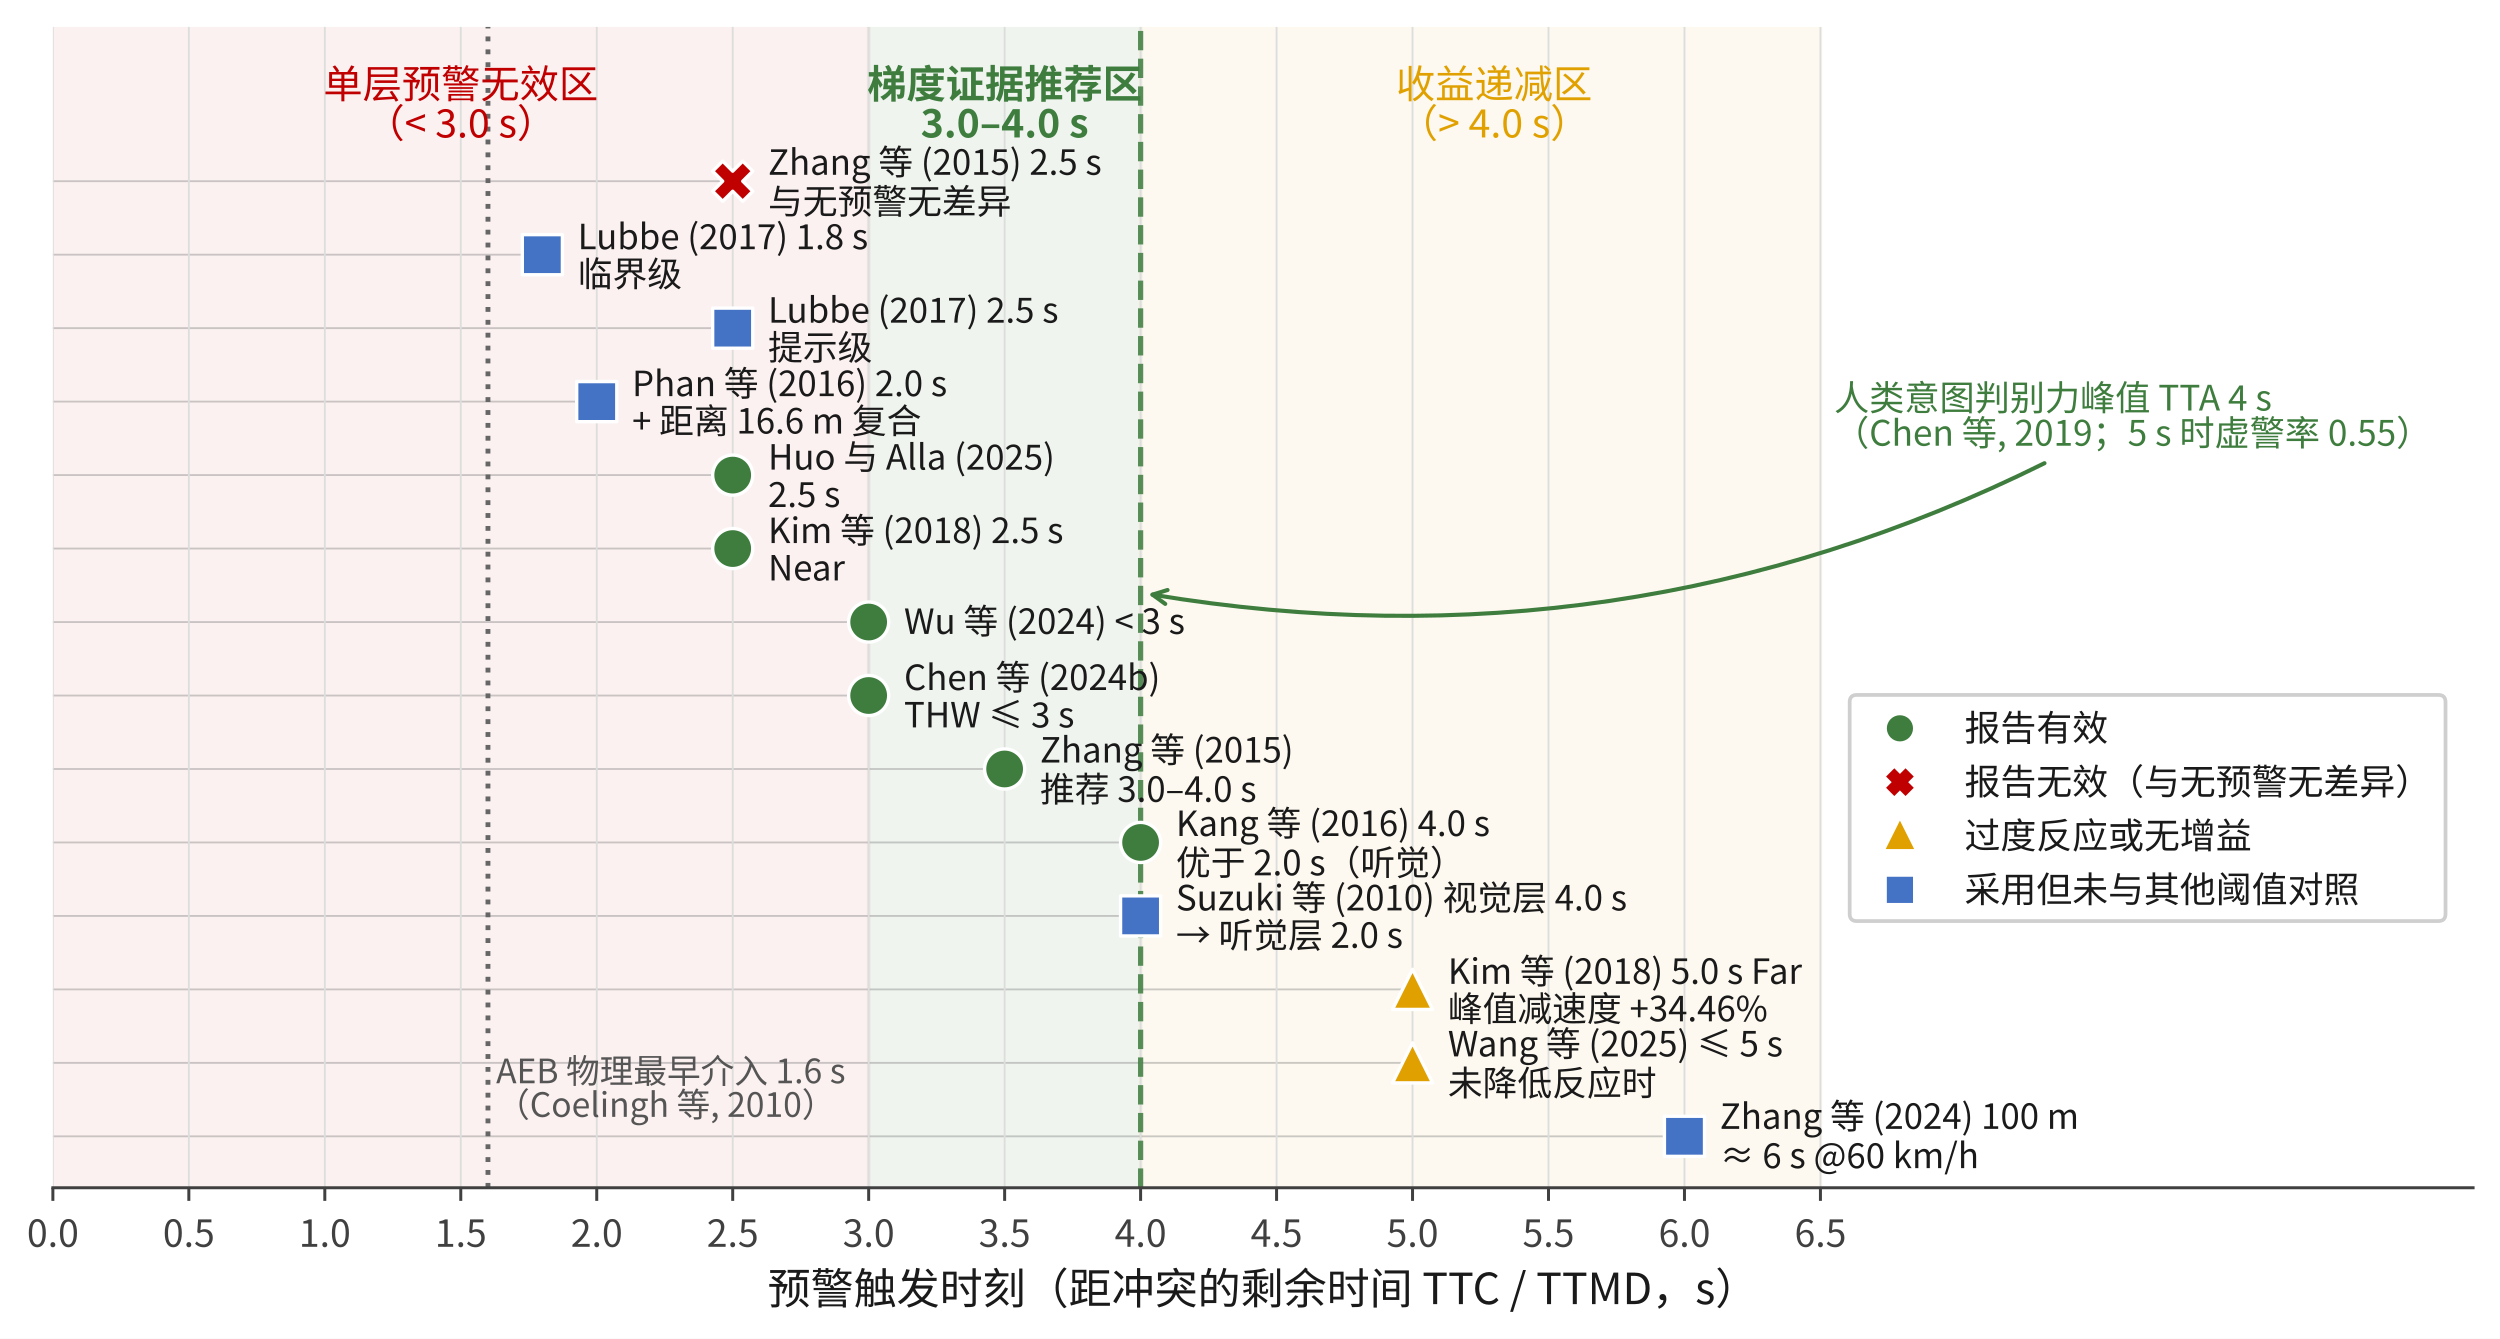
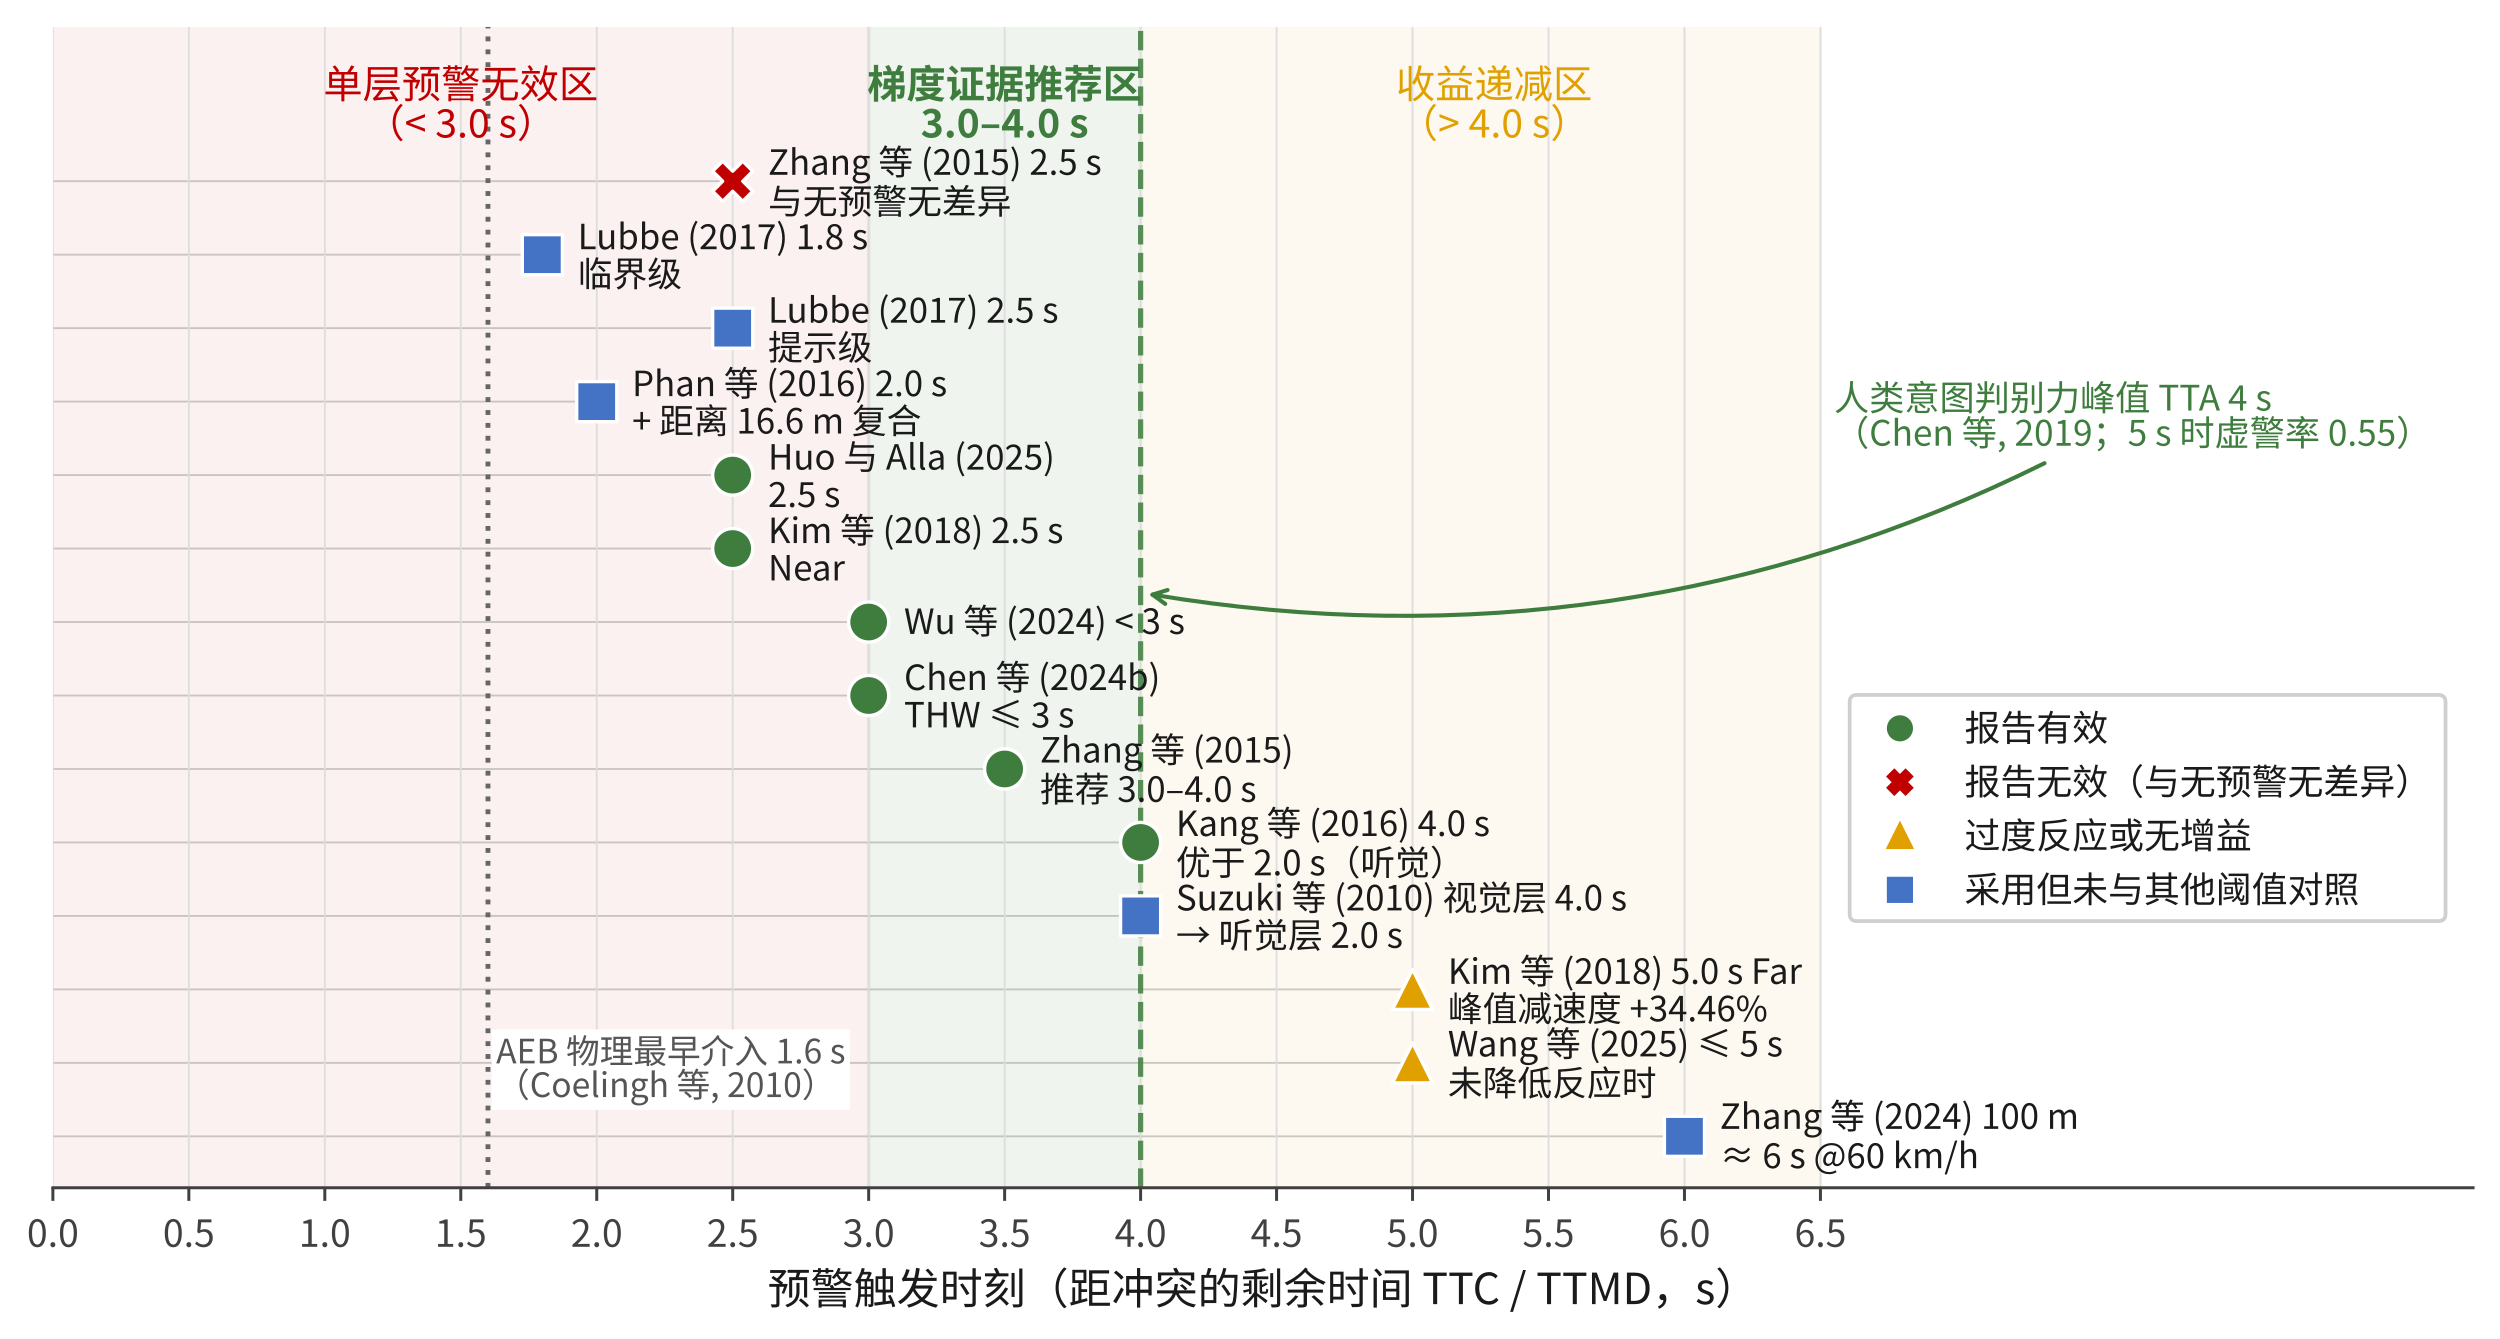
<svg xmlns="http://www.w3.org/2000/svg" xmlns:xlink="http://www.w3.org/1999/xlink" width="668.62pt" height="358.043pt" viewBox="0 0 668.62 358.043" version="1.1">
  <defs>
    <style type="text/css">*{stroke-linejoin: round; stroke-linecap: butt}</style>
  </defs>
  <g id="figure_1">
    <g id="patch_1">
      <path d="M 0 358.043  L 668.62 358.043  L 668.62 -0  L 0 -0  z " style="fill: #ffffff" />
    </g>
    <g id="axes_1">
      <g id="patch_2">
        <path d="M 14.14 317.664  L 661.42 317.664  L 661.42 7.2  L 14.14 7.2  z " style="fill: #ffffff" />
      </g>
      <g id="patch_3">
-         <path d="M 14.14 317.664  L 232.324 317.664  L 232.324 7.2  L 14.14 7.2  z " clip-path="url(#pf423a069d5)" style="fill: #c00000; opacity: 0.055; stroke: #c00000; stroke-linejoin: miter" />
+         <path d="M 14.14 317.664  L 232.324 317.664  L 232.324 7.2  L 14.14 7.2  z " clip-path="url(#p63a91d21ab)" style="fill: #c00000; opacity: 0.055; stroke: #c00000; stroke-linejoin: miter" />
      </g>
      <g id="patch_4">
-         <path d="M 232.324 317.664  L 305.052 317.664  L 305.052 7.2  L 232.324 7.2  z " clip-path="url(#pf423a069d5)" style="fill: #3e7d3e; opacity: 0.085; stroke: #3e7d3e; stroke-linejoin: miter" />
+         <path d="M 232.324 317.664  L 305.052 317.664  L 305.052 7.2  L 232.324 7.2  z " clip-path="url(#p63a91d21ab)" style="fill: #3e7d3e; opacity: 0.085; stroke: #3e7d3e; stroke-linejoin: miter" />
      </g>
      <g id="patch_5">
-         <path d="M 305.052 317.664  L 486.872 317.664  L 486.872 7.2  L 305.052 7.2  z " clip-path="url(#pf423a069d5)" style="fill: #e0a100; opacity: 0.06; stroke: #e0a100; stroke-linejoin: miter" />
+         <path d="M 305.052 317.664  L 486.872 317.664  L 486.872 7.2  L 305.052 7.2  z " clip-path="url(#p63a91d21ab)" style="fill: #e0a100; opacity: 0.06; stroke: #e0a100; stroke-linejoin: miter" />
      </g>
      <g id="line2d_1">
-         <path d="M 14.14 48.464  L 195.96 48.464  " clip-path="url(#pf423a069d5)" style="fill: none; stroke: #8c8c8c; stroke-opacity: 0.45; stroke-width: 0.5; stroke-linecap: square" />
+         <path d="M 14.14 48.464  L 195.96 48.464  " clip-path="url(#p63a91d21ab)" style="fill: none; stroke: #8c8c8c; stroke-opacity: 0.45; stroke-width: 0.5; stroke-linecap: square" />
      </g>
      <g id="line2d_2">
-         <path d="M 14.14 68.114  L 145.05 68.114  " clip-path="url(#pf423a069d5)" style="fill: none; stroke: #8c8c8c; stroke-opacity: 0.45; stroke-width: 0.5; stroke-linecap: square" />
+         <path d="M 14.14 68.114  L 145.05 68.114  " clip-path="url(#p63a91d21ab)" style="fill: none; stroke: #8c8c8c; stroke-opacity: 0.45; stroke-width: 0.5; stroke-linecap: square" />
      </g>
      <g id="line2d_3">
-         <path d="M 14.14 87.763  L 195.96 87.763  " clip-path="url(#pf423a069d5)" style="fill: none; stroke: #8c8c8c; stroke-opacity: 0.45; stroke-width: 0.5; stroke-linecap: square" />
+         <path d="M 14.14 87.763  L 195.96 87.763  " clip-path="url(#p63a91d21ab)" style="fill: none; stroke: #8c8c8c; stroke-opacity: 0.45; stroke-width: 0.5; stroke-linecap: square" />
      </g>
      <g id="line2d_4">
-         <path d="M 14.14 107.413  L 159.596 107.413  " clip-path="url(#pf423a069d5)" style="fill: none; stroke: #8c8c8c; stroke-opacity: 0.45; stroke-width: 0.5; stroke-linecap: square" />
+         <path d="M 14.14 107.413  L 159.596 107.413  " clip-path="url(#p63a91d21ab)" style="fill: none; stroke: #8c8c8c; stroke-opacity: 0.45; stroke-width: 0.5; stroke-linecap: square" />
      </g>
      <g id="line2d_5">
-         <path d="M 14.14 127.063  L 195.96 127.063  " clip-path="url(#pf423a069d5)" style="fill: none; stroke: #8c8c8c; stroke-opacity: 0.45; stroke-width: 0.5; stroke-linecap: square" />
+         <path d="M 14.14 127.063  L 195.96 127.063  " clip-path="url(#p63a91d21ab)" style="fill: none; stroke: #8c8c8c; stroke-opacity: 0.45; stroke-width: 0.5; stroke-linecap: square" />
      </g>
      <g id="line2d_6">
-         <path d="M 14.14 146.712  L 195.96 146.712  " clip-path="url(#pf423a069d5)" style="fill: none; stroke: #8c8c8c; stroke-opacity: 0.45; stroke-width: 0.5; stroke-linecap: square" />
+         <path d="M 14.14 146.712  L 195.96 146.712  " clip-path="url(#p63a91d21ab)" style="fill: none; stroke: #8c8c8c; stroke-opacity: 0.45; stroke-width: 0.5; stroke-linecap: square" />
      </g>
      <g id="line2d_7">
-         <path d="M 14.14 166.362  L 232.324 166.362  " clip-path="url(#pf423a069d5)" style="fill: none; stroke: #8c8c8c; stroke-opacity: 0.45; stroke-width: 0.5; stroke-linecap: square" />
+         <path d="M 14.14 166.362  L 232.324 166.362  " clip-path="url(#p63a91d21ab)" style="fill: none; stroke: #8c8c8c; stroke-opacity: 0.45; stroke-width: 0.5; stroke-linecap: square" />
      </g>
      <g id="line2d_8">
-         <path d="M 14.14 186.012  L 232.324 186.012  " clip-path="url(#pf423a069d5)" style="fill: none; stroke: #8c8c8c; stroke-opacity: 0.45; stroke-width: 0.5; stroke-linecap: square" />
+         <path d="M 14.14 186.012  L 232.324 186.012  " clip-path="url(#p63a91d21ab)" style="fill: none; stroke: #8c8c8c; stroke-opacity: 0.45; stroke-width: 0.5; stroke-linecap: square" />
      </g>
      <g id="line2d_9">
-         <path d="M 14.14 205.661  L 268.688 205.661  " clip-path="url(#pf423a069d5)" style="fill: none; stroke: #8c8c8c; stroke-opacity: 0.45; stroke-width: 0.5; stroke-linecap: square" />
+         <path d="M 14.14 205.661  L 268.688 205.661  " clip-path="url(#p63a91d21ab)" style="fill: none; stroke: #8c8c8c; stroke-opacity: 0.45; stroke-width: 0.5; stroke-linecap: square" />
      </g>
      <g id="line2d_10">
-         <path d="M 14.14 225.311  L 305.052 225.311  " clip-path="url(#pf423a069d5)" style="fill: none; stroke: #8c8c8c; stroke-opacity: 0.45; stroke-width: 0.5; stroke-linecap: square" />
+         <path d="M 14.14 225.311  L 305.052 225.311  " clip-path="url(#p63a91d21ab)" style="fill: none; stroke: #8c8c8c; stroke-opacity: 0.45; stroke-width: 0.5; stroke-linecap: square" />
      </g>
      <g id="line2d_11">
-         <path d="M 14.14 244.96  L 305.052 244.96  " clip-path="url(#pf423a069d5)" style="fill: none; stroke: #8c8c8c; stroke-opacity: 0.45; stroke-width: 0.5; stroke-linecap: square" />
+         <path d="M 14.14 244.96  L 305.052 244.96  " clip-path="url(#p63a91d21ab)" style="fill: none; stroke: #8c8c8c; stroke-opacity: 0.45; stroke-width: 0.5; stroke-linecap: square" />
      </g>
      <g id="line2d_12">
-         <path d="M 14.14 264.61  L 377.78 264.61  " clip-path="url(#pf423a069d5)" style="fill: none; stroke: #8c8c8c; stroke-opacity: 0.45; stroke-width: 0.5; stroke-linecap: square" />
+         <path d="M 14.14 264.61  L 377.78 264.61  " clip-path="url(#p63a91d21ab)" style="fill: none; stroke: #8c8c8c; stroke-opacity: 0.45; stroke-width: 0.5; stroke-linecap: square" />
      </g>
      <g id="line2d_13">
-         <path d="M 14.14 284.26  L 377.78 284.26  " clip-path="url(#pf423a069d5)" style="fill: none; stroke: #8c8c8c; stroke-opacity: 0.45; stroke-width: 0.5; stroke-linecap: square" />
+         <path d="M 14.14 284.26  L 377.78 284.26  " clip-path="url(#p63a91d21ab)" style="fill: none; stroke: #8c8c8c; stroke-opacity: 0.45; stroke-width: 0.5; stroke-linecap: square" />
      </g>
      <g id="line2d_14">
-         <path d="M 14.14 303.909  L 450.508 303.909  " clip-path="url(#pf423a069d5)" style="fill: none; stroke: #8c8c8c; stroke-opacity: 0.45; stroke-width: 0.5; stroke-linecap: square" />
+         <path d="M 14.14 303.909  L 450.508 303.909  " clip-path="url(#p63a91d21ab)" style="fill: none; stroke: #8c8c8c; stroke-opacity: 0.45; stroke-width: 0.5; stroke-linecap: square" />
      </g>
      <g id="matplotlib.axis_1">
        <g id="xtick_1">
          <g id="line2d_15">
-             <path d="M 14.14 317.664  L 14.14 7.2  " clip-path="url(#pf423a069d5)" style="fill: none; stroke: #dddddd; stroke-width: 0.5; stroke-linecap: square" />
+             <path d="M 14.14 317.664  L 14.14 7.2  " clip-path="url(#p63a91d21ab)" style="fill: none; stroke: #dddddd; stroke-width: 0.5; stroke-linecap: square" />
          </g>
          <g id="line2d_16">
            <defs>
-               <path id="mf39d4bfda8" d="M 0 0  L 0 3.5  " style="stroke: #404040; stroke-width: 0.8" />
+               <path id="m137336dcab" d="M 0 0  L 0 3.5  " style="stroke: #404040; stroke-width: 0.8" />
            </defs>
            <g>
-               <use xlink:href="#mf39d4bfda8" x="14.14" y="317.664" style="fill: #404040; stroke: #404040; stroke-width: 0.8" />
+               <use xlink:href="#m137336dcab" x="14.14" y="317.664" style="fill: #404040; stroke: #404040; stroke-width: 0.8" />
            </g>
          </g>
          <g id="text_1">
            <text style="font-size: 10px; font-family: 'Noto Sans CJK SC', 'DejaVu Sans', sans-serif; text-anchor: middle; fill: #404040" x="14.14" y="333.464" transform="rotate(-0 14.13984 333.464)">0.0</text>
          </g>
        </g>
        <g id="xtick_2">
          <g id="line2d_17">
-             <path d="M 50.504 317.664  L 50.504 7.2  " clip-path="url(#pf423a069d5)" style="fill: none; stroke: #dddddd; stroke-width: 0.5; stroke-linecap: square" />
+             <path d="M 50.504 317.664  L 50.504 7.2  " clip-path="url(#p63a91d21ab)" style="fill: none; stroke: #dddddd; stroke-width: 0.5; stroke-linecap: square" />
          </g>
          <g id="line2d_18">
            <g>
-               <use xlink:href="#mf39d4bfda8" x="50.504" y="317.664" style="fill: #404040; stroke: #404040; stroke-width: 0.8" />
+               <use xlink:href="#m137336dcab" x="50.504" y="317.664" style="fill: #404040; stroke: #404040; stroke-width: 0.8" />
            </g>
          </g>
          <g id="text_2">
            <text style="font-size: 10px; font-family: 'Noto Sans CJK SC', 'DejaVu Sans', sans-serif; text-anchor: middle; fill: #404040" x="50.504" y="333.464" transform="rotate(-0 50.50389 333.464)">0.5</text>
          </g>
        </g>
        <g id="xtick_3">
          <g id="line2d_19">
-             <path d="M 86.868 317.664  L 86.868 7.2  " clip-path="url(#pf423a069d5)" style="fill: none; stroke: #dddddd; stroke-width: 0.5; stroke-linecap: square" />
+             <path d="M 86.868 317.664  L 86.868 7.2  " clip-path="url(#p63a91d21ab)" style="fill: none; stroke: #dddddd; stroke-width: 0.5; stroke-linecap: square" />
          </g>
          <g id="line2d_20">
            <g>
-               <use xlink:href="#mf39d4bfda8" x="86.868" y="317.664" style="fill: #404040; stroke: #404040; stroke-width: 0.8" />
+               <use xlink:href="#m137336dcab" x="86.868" y="317.664" style="fill: #404040; stroke: #404040; stroke-width: 0.8" />
            </g>
          </g>
          <g id="text_3">
            <text style="font-size: 10px; font-family: 'Noto Sans CJK SC', 'DejaVu Sans', sans-serif; text-anchor: middle; fill: #404040" x="86.868" y="333.464" transform="rotate(-0 86.86793 333.464)">1.0</text>
          </g>
        </g>
        <g id="xtick_4">
          <g id="line2d_21">
-             <path d="M 123.232 317.664  L 123.232 7.2  " clip-path="url(#pf423a069d5)" style="fill: none; stroke: #dddddd; stroke-width: 0.5; stroke-linecap: square" />
+             <path d="M 123.232 317.664  L 123.232 7.2  " clip-path="url(#p63a91d21ab)" style="fill: none; stroke: #dddddd; stroke-width: 0.5; stroke-linecap: square" />
          </g>
          <g id="line2d_22">
            <g>
-               <use xlink:href="#mf39d4bfda8" x="123.232" y="317.664" style="fill: #404040; stroke: #404040; stroke-width: 0.8" />
+               <use xlink:href="#m137336dcab" x="123.232" y="317.664" style="fill: #404040; stroke: #404040; stroke-width: 0.8" />
            </g>
          </g>
          <g id="text_4">
            <text style="font-size: 10px; font-family: 'Noto Sans CJK SC', 'DejaVu Sans', sans-serif; text-anchor: middle; fill: #404040" x="123.232" y="333.464" transform="rotate(-0 123.232 333.464)">1.5</text>
          </g>
        </g>
        <g id="xtick_5">
          <g id="line2d_23">
-             <path d="M 159.596 317.664  L 159.596 7.2  " clip-path="url(#pf423a069d5)" style="fill: none; stroke: #dddddd; stroke-width: 0.5; stroke-linecap: square" />
+             <path d="M 159.596 317.664  L 159.596 7.2  " clip-path="url(#p63a91d21ab)" style="fill: none; stroke: #dddddd; stroke-width: 0.5; stroke-linecap: square" />
          </g>
          <g id="line2d_24">
            <g>
-               <use xlink:href="#mf39d4bfda8" x="159.596" y="317.664" style="fill: #404040; stroke: #404040; stroke-width: 0.8" />
+               <use xlink:href="#m137336dcab" x="159.596" y="317.664" style="fill: #404040; stroke: #404040; stroke-width: 0.8" />
            </g>
          </g>
          <g id="text_5">
            <text style="font-size: 10px; font-family: 'Noto Sans CJK SC', 'DejaVu Sans', sans-serif; text-anchor: middle; fill: #404040" x="159.596" y="333.464" transform="rotate(-0 159.596 333.464)">2.0</text>
          </g>
        </g>
        <g id="xtick_6">
          <g id="line2d_25">
-             <path d="M 195.96 317.664  L 195.96 7.2  " clip-path="url(#pf423a069d5)" style="fill: none; stroke: #dddddd; stroke-width: 0.5; stroke-linecap: square" />
+             <path d="M 195.96 317.664  L 195.96 7.2  " clip-path="url(#p63a91d21ab)" style="fill: none; stroke: #dddddd; stroke-width: 0.5; stroke-linecap: square" />
          </g>
          <g id="line2d_26">
            <g>
-               <use xlink:href="#mf39d4bfda8" x="195.96" y="317.664" style="fill: #404040; stroke: #404040; stroke-width: 0.8" />
+               <use xlink:href="#m137336dcab" x="195.96" y="317.664" style="fill: #404040; stroke: #404040; stroke-width: 0.8" />
            </g>
          </g>
          <g id="text_6">
            <text style="font-size: 10px; font-family: 'Noto Sans CJK SC', 'DejaVu Sans', sans-serif; text-anchor: middle; fill: #404040" x="195.96" y="333.464" transform="rotate(-0 195.9601 333.464)">2.5</text>
          </g>
        </g>
        <g id="xtick_7">
          <g id="line2d_27">
-             <path d="M 232.324 317.664  L 232.324 7.2  " clip-path="url(#pf423a069d5)" style="fill: none; stroke: #dddddd; stroke-width: 0.5; stroke-linecap: square" />
+             <path d="M 232.324 317.664  L 232.324 7.2  " clip-path="url(#p63a91d21ab)" style="fill: none; stroke: #dddddd; stroke-width: 0.5; stroke-linecap: square" />
          </g>
          <g id="line2d_28">
            <g>
-               <use xlink:href="#mf39d4bfda8" x="232.324" y="317.664" style="fill: #404040; stroke: #404040; stroke-width: 0.8" />
+               <use xlink:href="#m137336dcab" x="232.324" y="317.664" style="fill: #404040; stroke: #404040; stroke-width: 0.8" />
            </g>
          </g>
          <g id="text_7">
            <text style="font-size: 10px; font-family: 'Noto Sans CJK SC', 'DejaVu Sans', sans-serif; text-anchor: middle; fill: #404040" x="232.324" y="333.464" transform="rotate(-0 232.3241 333.464)">3.0</text>
          </g>
        </g>
        <g id="xtick_8">
          <g id="line2d_29">
-             <path d="M 268.688 317.664  L 268.688 7.2  " clip-path="url(#pf423a069d5)" style="fill: none; stroke: #dddddd; stroke-width: 0.5; stroke-linecap: square" />
+             <path d="M 268.688 317.664  L 268.688 7.2  " clip-path="url(#p63a91d21ab)" style="fill: none; stroke: #dddddd; stroke-width: 0.5; stroke-linecap: square" />
          </g>
          <g id="line2d_30">
            <g>
-               <use xlink:href="#mf39d4bfda8" x="268.688" y="317.664" style="fill: #404040; stroke: #404040; stroke-width: 0.8" />
+               <use xlink:href="#m137336dcab" x="268.688" y="317.664" style="fill: #404040; stroke: #404040; stroke-width: 0.8" />
            </g>
          </g>
          <g id="text_8">
            <text style="font-size: 10px; font-family: 'Noto Sans CJK SC', 'DejaVu Sans', sans-serif; text-anchor: middle; fill: #404040" x="268.688" y="333.464" transform="rotate(-0 268.6882 333.464)">3.5</text>
          </g>
        </g>
        <g id="xtick_9">
          <g id="line2d_31">
-             <path d="M 305.052 317.664  L 305.052 7.2  " clip-path="url(#pf423a069d5)" style="fill: none; stroke: #dddddd; stroke-width: 0.5; stroke-linecap: square" />
+             <path d="M 305.052 317.664  L 305.052 7.2  " clip-path="url(#p63a91d21ab)" style="fill: none; stroke: #dddddd; stroke-width: 0.5; stroke-linecap: square" />
          </g>
          <g id="line2d_32">
            <g>
-               <use xlink:href="#mf39d4bfda8" x="305.052" y="317.664" style="fill: #404040; stroke: #404040; stroke-width: 0.8" />
+               <use xlink:href="#m137336dcab" x="305.052" y="317.664" style="fill: #404040; stroke: #404040; stroke-width: 0.8" />
            </g>
          </g>
          <g id="text_9">
            <text style="font-size: 10px; font-family: 'Noto Sans CJK SC', 'DejaVu Sans', sans-serif; text-anchor: middle; fill: #404040" x="305.052" y="333.464" transform="rotate(-0 305.0522 333.464)">4.0</text>
          </g>
        </g>
        <g id="xtick_10">
          <g id="line2d_33">
-             <path d="M 341.416 317.664  L 341.416 7.2  " clip-path="url(#pf423a069d5)" style="fill: none; stroke: #dddddd; stroke-width: 0.5; stroke-linecap: square" />
+             <path d="M 341.416 317.664  L 341.416 7.2  " clip-path="url(#p63a91d21ab)" style="fill: none; stroke: #dddddd; stroke-width: 0.5; stroke-linecap: square" />
          </g>
          <g id="line2d_34">
            <g>
-               <use xlink:href="#mf39d4bfda8" x="341.416" y="317.664" style="fill: #404040; stroke: #404040; stroke-width: 0.8" />
+               <use xlink:href="#m137336dcab" x="341.416" y="317.664" style="fill: #404040; stroke: #404040; stroke-width: 0.8" />
            </g>
          </g>
          <g id="text_10">
            <text style="font-size: 10px; font-family: 'Noto Sans CJK SC', 'DejaVu Sans', sans-serif; text-anchor: middle; fill: #404040" x="341.416" y="333.464" transform="rotate(-0 341.4162 333.464)">4.5</text>
          </g>
        </g>
        <g id="xtick_11">
          <g id="line2d_35">
-             <path d="M 377.78 317.664  L 377.78 7.2  " clip-path="url(#pf423a069d5)" style="fill: none; stroke: #dddddd; stroke-width: 0.5; stroke-linecap: square" />
+             <path d="M 377.78 317.664  L 377.78 7.2  " clip-path="url(#p63a91d21ab)" style="fill: none; stroke: #dddddd; stroke-width: 0.5; stroke-linecap: square" />
          </g>
          <g id="line2d_36">
            <g>
-               <use xlink:href="#mf39d4bfda8" x="377.78" y="317.664" style="fill: #404040; stroke: #404040; stroke-width: 0.8" />
+               <use xlink:href="#m137336dcab" x="377.78" y="317.664" style="fill: #404040; stroke: #404040; stroke-width: 0.8" />
            </g>
          </g>
          <g id="text_11">
            <text style="font-size: 10px; font-family: 'Noto Sans CJK SC', 'DejaVu Sans', sans-serif; text-anchor: middle; fill: #404040" x="377.78" y="333.464" transform="rotate(-0 377.7803 333.464)">5.0</text>
          </g>
        </g>
        <g id="xtick_12">
          <g id="line2d_37">
-             <path d="M 414.144 317.664  L 414.144 7.2  " clip-path="url(#pf423a069d5)" style="fill: none; stroke: #dddddd; stroke-width: 0.5; stroke-linecap: square" />
+             <path d="M 414.144 317.664  L 414.144 7.2  " clip-path="url(#p63a91d21ab)" style="fill: none; stroke: #dddddd; stroke-width: 0.5; stroke-linecap: square" />
          </g>
          <g id="line2d_38">
            <g>
-               <use xlink:href="#mf39d4bfda8" x="414.144" y="317.664" style="fill: #404040; stroke: #404040; stroke-width: 0.8" />
+               <use xlink:href="#m137336dcab" x="414.144" y="317.664" style="fill: #404040; stroke: #404040; stroke-width: 0.8" />
            </g>
          </g>
          <g id="text_12">
            <text style="font-size: 10px; font-family: 'Noto Sans CJK SC', 'DejaVu Sans', sans-serif; text-anchor: middle; fill: #404040" x="414.144" y="333.464" transform="rotate(-0 414.1443 333.464)">5.5</text>
          </g>
        </g>
        <g id="xtick_13">
          <g id="line2d_39">
-             <path d="M 450.508 317.664  L 450.508 7.2  " clip-path="url(#pf423a069d5)" style="fill: none; stroke: #dddddd; stroke-width: 0.5; stroke-linecap: square" />
+             <path d="M 450.508 317.664  L 450.508 7.2  " clip-path="url(#p63a91d21ab)" style="fill: none; stroke: #dddddd; stroke-width: 0.5; stroke-linecap: square" />
          </g>
          <g id="line2d_40">
            <g>
-               <use xlink:href="#mf39d4bfda8" x="450.508" y="317.664" style="fill: #404040; stroke: #404040; stroke-width: 0.8" />
+               <use xlink:href="#m137336dcab" x="450.508" y="317.664" style="fill: #404040; stroke: #404040; stroke-width: 0.8" />
            </g>
          </g>
          <g id="text_13">
            <text style="font-size: 10px; font-family: 'Noto Sans CJK SC', 'DejaVu Sans', sans-serif; text-anchor: middle; fill: #404040" x="450.508" y="333.464" transform="rotate(-0 450.5084 333.464)">6.0</text>
          </g>
        </g>
        <g id="xtick_14">
          <g id="line2d_41">
-             <path d="M 486.872 317.664  L 486.872 7.2  " clip-path="url(#pf423a069d5)" style="fill: none; stroke: #dddddd; stroke-width: 0.5; stroke-linecap: square" />
+             <path d="M 486.872 317.664  L 486.872 7.2  " clip-path="url(#p63a91d21ab)" style="fill: none; stroke: #dddddd; stroke-width: 0.5; stroke-linecap: square" />
          </g>
          <g id="line2d_42">
            <g>
-               <use xlink:href="#mf39d4bfda8" x="486.872" y="317.664" style="fill: #404040; stroke: #404040; stroke-width: 0.8" />
+               <use xlink:href="#m137336dcab" x="486.872" y="317.664" style="fill: #404040; stroke: #404040; stroke-width: 0.8" />
            </g>
          </g>
          <g id="text_14">
            <text style="font-size: 10px; font-family: 'Noto Sans CJK SC', 'DejaVu Sans', sans-serif; text-anchor: middle; fill: #404040" x="486.872" y="333.464" transform="rotate(-0 486.8724 333.464)">6.5</text>
          </g>
        </g>
        <g id="text_15">
          <text style="font-size: 11.5px; font-family: 'Noto Sans CJK SC', 'DejaVu Sans', sans-serif; text-anchor: middle; fill: #1a1a1a" x="337.78" y="348.784" transform="rotate(-0 337.7798 348.784)">预警触发时刻（距冲突的剩余时间 TTC / TTMD，s）</text>
        </g>
      </g>
      <g id="matplotlib.axis_2" />
      <g id="line2d_43">
-         <path d="M 305.052 317.664  L 305.052 7.2  " clip-path="url(#pf423a069d5)" style="fill: none; stroke-dasharray: 5.18,2.24; stroke-dashoffset: 0; stroke: #3e7d3e; stroke-opacity: 0.85; stroke-width: 1.4" />
+         <path d="M 305.052 317.664  L 305.052 7.2  " clip-path="url(#p63a91d21ab)" style="fill: none; stroke-dasharray: 5.18,2.24; stroke-dashoffset: 0; stroke: #3e7d3e; stroke-opacity: 0.85; stroke-width: 1.4" />
      </g>
      <g id="line2d_44">
-         <path d="M 130.505 317.664  L 130.505 7.2  " clip-path="url(#pf423a069d5)" style="fill: none; stroke-dasharray: 1.3,2.145; stroke-dashoffset: 0; stroke: #666666; stroke-width: 1.3" />
+         <path d="M 130.505 317.664  L 130.505 7.2  " clip-path="url(#p63a91d21ab)" style="fill: none; stroke-dasharray: 1.3,2.145; stroke-dashoffset: 0; stroke: #666666; stroke-width: 1.3" />
      </g>
      <g id="patch_6">
        <path d="M 14.14 317.664  L 661.42 317.664  " style="fill: none; stroke: #404040; stroke-width: 0.8; stroke-linejoin: miter; stroke-linecap: square" />
      </g>
      <g id="text_16">
        <text style="font-size: 10.5px; font-family: 'Noto Sans CJK SC', 'DejaVu Sans', sans-serif; fill: #c00000" transform="translate(86.48198 26.26481)">单层预警无效区</text>
        <text style="font-size: 10.5px; font-family: 'Noto Sans CJK SC', 'DejaVu Sans', sans-serif; fill: #c00000" transform="translate(97.7219 36.76481)">（&lt; 3.0 s）</text>
      </g>
      <g id="text_17">
        <text style="font-weight: 700; font-size: 10.5px; font-family: 'Noto Sans CJK SC', 'DejaVu Sans', sans-serif; fill: #3e7d3e" transform="translate(231.9382 26.26481)">梯度证据推荐区</text>
        <text style="font-weight: 700; font-size: 10.5px; font-family: 'Noto Sans CJK SC', 'DejaVu Sans', sans-serif; fill: #3e7d3e" transform="translate(246.2387 36.76481)">3.0–4.0 s</text>
      </g>
      <g id="text_18">
        <text style="font-size: 10.5px; font-family: 'Noto Sans CJK SC', 'DejaVu Sans', sans-serif; fill: #e0a100" transform="translate(373.3487 26.26481)">收益递减区</text>
        <text style="font-size: 10.5px; font-family: 'Noto Sans CJK SC', 'DejaVu Sans', sans-serif; fill: #e0a100" transform="translate(374.0886 36.76481)">（&gt; 4.0 s）</text>
      </g>
      <g id="text_19">
        <text style="font-size: 9.3px; font-family: 'Noto Sans CJK SC', 'DejaVu Sans', sans-serif; fill: #1a1a1a" transform="translate(205.4147 46.7437)">Zhang 等 (2015) 2.5 s</text>
        <text style="font-size: 9.3px; font-family: 'Noto Sans CJK SC', 'DejaVu Sans', sans-serif; fill: #1a1a1a" transform="translate(205.4147 57.2527)">与无预警无差异</text>
      </g>
      <g id="text_20">
        <text style="font-size: 9.3px; font-family: 'Noto Sans CJK SC', 'DejaVu Sans', sans-serif; fill: #1a1a1a" transform="translate(154.5051 66.64471)">Lubbe (2017) 1.8 s</text>
        <text style="font-size: 9.3px; font-family: 'Noto Sans CJK SC', 'DejaVu Sans', sans-serif; fill: #1a1a1a" transform="translate(154.5051 76.65093)">临界级</text>
      </g>
      <g id="text_21">
        <text style="font-size: 9.3px; font-family: 'Noto Sans CJK SC', 'DejaVu Sans', sans-serif; fill: #1a1a1a" transform="translate(205.4147 86.29433)">Lubbe (2017) 2.5 s</text>
        <text style="font-size: 9.3px; font-family: 'Noto Sans CJK SC', 'DejaVu Sans', sans-serif; fill: #1a1a1a" transform="translate(205.4147 96.30055)">提示级</text>
      </g>
      <g id="text_22">
        <text style="font-size: 9.3px; font-family: 'Noto Sans CJK SC', 'DejaVu Sans', sans-serif; fill: #1a1a1a" transform="translate(169.0507 105.944)">Phan 等 (2016) 2.0 s</text>
        <text style="font-size: 9.3px; font-family: 'Noto Sans CJK SC', 'DejaVu Sans', sans-serif; fill: #1a1a1a" transform="translate(169.0507 115.9502)">+ 距离 16.6 m 复合</text>
      </g>
      <g id="text_23">
        <text style="font-size: 9.3px; font-family: 'Noto Sans CJK SC', 'DejaVu Sans', sans-serif; fill: #1a1a1a" transform="translate(205.4147 125.5936)">Huo 与 Alla (2025)</text>
        <text style="font-size: 9.3px; font-family: 'Noto Sans CJK SC', 'DejaVu Sans', sans-serif; fill: #1a1a1a" transform="translate(205.4147 135.5998)">2.5 s</text>
      </g>
      <g id="text_24">
        <text style="font-size: 9.3px; font-family: 'Noto Sans CJK SC', 'DejaVu Sans', sans-serif; fill: #1a1a1a" transform="translate(205.4147 145.2432)">Kim 等 (2018) 2.5 s</text>
        <text style="font-size: 9.3px; font-family: 'Noto Sans CJK SC', 'DejaVu Sans', sans-serif; fill: #1a1a1a" transform="translate(205.4147 155.2494)">Near</text>
      </g>
      <g id="text_25">
        <text style="font-size: 9.3px; font-family: 'Noto Sans CJK SC', 'DejaVu Sans', sans-serif; text-anchor: start; fill: #1a1a1a" x="241.779" y="169.543" transform="rotate(-0 241.7788 169.5428)">Wu 等 (2024) &lt; 3 s</text>
      </g>
      <g id="text_26">
        <text style="font-size: 9.3px; font-family: 'Noto Sans CJK SC', 'DejaVu Sans', sans-serif; fill: #1a1a1a" transform="translate(241.7788 184.5424)">Chen 等 (2024b)</text>
        <text style="font-size: 9.3px; font-family: 'Noto Sans CJK SC', 'DejaVu Sans', sans-serif; fill: #1a1a1a" transform="translate(241.7788 194.5487)">THW ≤ 3 s</text>
      </g>
      <g id="text_27">
        <text style="font-size: 9.3px; font-family: 'Noto Sans CJK SC', 'DejaVu Sans', sans-serif; fill: #1a1a1a" transform="translate(278.1428 203.9407)">Zhang 等 (2015)</text>
        <text style="font-size: 9.3px; font-family: 'Noto Sans CJK SC', 'DejaVu Sans', sans-serif; fill: #1a1a1a" transform="translate(278.1428 214.4497)">推荐 3.0–4.0 s</text>
      </g>
      <g id="text_28">
        <text style="font-size: 9.3px; font-family: 'Noto Sans CJK SC', 'DejaVu Sans', sans-serif; fill: #1a1a1a" transform="translate(314.5069 223.5903)">Kang 等 (2016) 4.0 s</text>
        <text style="font-size: 9.3px; font-family: 'Noto Sans CJK SC', 'DejaVu Sans', sans-serif; fill: #1a1a1a" transform="translate(314.5069 234.0993)">优于 2.0 s（听觉）</text>
      </g>
      <g id="text_29">
        <text style="font-size: 9.3px; font-family: 'Noto Sans CJK SC', 'DejaVu Sans', sans-serif; fill: #1a1a1a" transform="translate(314.5069 243.4913)">Suzuki 等 (2010) 视觉层 4.0 s</text>
        <text style="font-size: 9.3px; font-family: 'Noto Sans CJK SC', 'DejaVu Sans', sans-serif; fill: #1a1a1a" transform="translate(314.5069 253.4975)">→ 听觉层 2.0 s</text>
      </g>
      <g id="text_30">
        <text style="font-size: 9.3px; font-family: 'Noto Sans CJK SC', 'DejaVu Sans', sans-serif; fill: #1a1a1a" transform="translate(387.2349 263.1409)">Kim 等 (2018) 5.0 s Far</text>
        <text style="font-size: 9.3px; font-family: 'Noto Sans CJK SC', 'DejaVu Sans', sans-serif; fill: #1a1a1a" transform="translate(387.2349 273.1471)">峰值减速度 +34.46%</text>
      </g>
      <g id="text_31">
        <text style="font-size: 9.3px; font-family: 'Noto Sans CJK SC', 'DejaVu Sans', sans-serif; fill: #1a1a1a" transform="translate(387.2349 282.5391)">Wang 等 (2025) ≤ 5 s</text>
        <text style="font-size: 9.3px; font-family: 'Noto Sans CJK SC', 'DejaVu Sans', sans-serif; fill: #1a1a1a" transform="translate(387.2349 293.0481)">未降低反应时</text>
      </g>
      <g id="text_32">
        <text style="font-size: 9.3px; font-family: 'Noto Sans CJK SC', 'DejaVu Sans', sans-serif; fill: #1a1a1a" transform="translate(459.963 301.9141)">Zhang 等 (2024) 100 m</text>
        <text style="font-size: 9.3px; font-family: 'Noto Sans CJK SC', 'DejaVu Sans', sans-serif; fill: #1a1a1a" transform="translate(459.963 312.4231)">≈ 6 s @60 km/h</text>
      </g>
      <g id="patch_7">
        <path d="M 546.789 123.883  Q 433.772 179.926 308.235 159.036  " style="fill: none; stroke: #3e7d3e; stroke-width: 1.1; stroke-linecap: round" />
        <path d="M 311.635 161.508  L 308.235 159.036  L 312.252 157.799  " style="fill: none; stroke: #3e7d3e; stroke-width: 1.1; stroke-linecap: round" />
      </g>
      <g id="text_33">
        <text style="font-size: 9.4px; font-family: 'Noto Sans CJK SC', 'DejaVu Sans', sans-serif; fill: #3e7d3e" transform="translate(490.5088 109.8028)">人类意图判别力峰值 TTA 4 s</text>
        <text style="font-size: 9.4px; font-family: 'Noto Sans CJK SC', 'DejaVu Sans', sans-serif; fill: #3e7d3e" transform="translate(490.5088 119.2028)">（Chen 等, 2019；5 s 时虚警率 0.55）</text>
      </g>
      <g id="text_34">
-         <text style="font-size: 9px; font-family: 'Noto Sans CJK SC', 'DejaVu Sans', sans-serif; fill: #555555" transform="translate(132.6866 289.7118)">AEB 物理最早介入 1.6 s</text>
-         <text style="font-size: 9px; font-family: 'Noto Sans CJK SC', 'DejaVu Sans', sans-serif; fill: #555555" transform="translate(132.6866 298.7118)">（Coelingh 等, 2010）</text>
+         <g id="patch_8">
+           <path d="M 131.517 296.826  L 227.296 296.826  L 227.296 275.316  L 131.517 275.316  z " style="fill: #ffffff" />
+         </g>
+         <text style="font-size: 9px; font-family: 'Noto Sans CJK SC', 'DejaVu Sans', sans-serif; fill: #555555" transform="translate(132.6866 284.4064)">AEB 物理最早介入 1.6 s</text>
+         <text style="font-size: 9px; font-family: 'Noto Sans CJK SC', 'DejaVu Sans', sans-serif; fill: #555555" transform="translate(132.6866 293.4064)">（Coelingh 等, 2010）</text>
      </g>
      <g id="PathCollection_1">
        <defs>
-           <path id="mc9750965c9" d="M -2.681 5.362  L 0 2.681  L 2.681 5.362  L 5.362 2.681  L 2.681 0  L 5.362 -2.681  L 2.681 -5.362  L 0 -2.681  L -2.681 -5.362  L -5.362 -2.681  L -2.681 0  L -5.362 2.681  z " style="stroke: #ffffff; stroke-width: 0.9" />
+           <path id="mf4cc4f286d" d="M -2.681 5.362  L 0 2.681  L 2.681 5.362  L 5.362 2.681  L 2.681 0  L 5.362 -2.681  L 2.681 -5.362  L 0 -2.681  L -2.681 -5.362  L -5.362 -2.681  L -2.681 0  L -5.362 2.681  z " style="stroke: #ffffff; stroke-width: 0.9" />
        </defs>
-         <g clip-path="url(#pf423a069d5)">
-           <use xlink:href="#mc9750965c9" x="195.96" y="48.464" style="fill: #c00000; stroke: #ffffff; stroke-width: 0.9" />
+         <g clip-path="url(#p63a91d21ab)">
+           <use xlink:href="#mf4cc4f286d" x="195.96" y="48.464" style="fill: #c00000; stroke: #ffffff; stroke-width: 0.9" />
        </g>
      </g>
      <g id="PathCollection_2">
        <defs>
-           <path id="m8f35f4f8c6" d="M -5.362 5.362  L 5.362 5.362  L 5.362 -5.362  L -5.362 -5.362  z " style="stroke: #ffffff; stroke-width: 0.9" />
+           <path id="mbcbcccc51f" d="M -5.362 5.362  L 5.362 5.362  L 5.362 -5.362  L -5.362 -5.362  z " style="stroke: #ffffff; stroke-width: 0.9" />
        </defs>
-         <g clip-path="url(#pf423a069d5)">
-           <use xlink:href="#m8f35f4f8c6" x="145.05" y="68.114" style="fill: #4472c4; stroke: #ffffff; stroke-width: 0.9" />
+         <g clip-path="url(#p63a91d21ab)">
+           <use xlink:href="#mbcbcccc51f" x="145.05" y="68.114" style="fill: #4472c4; stroke: #ffffff; stroke-width: 0.9" />
        </g>
      </g>
      <g id="PathCollection_3">
-         <g clip-path="url(#pf423a069d5)">
-           <use xlink:href="#m8f35f4f8c6" x="195.96" y="87.763" style="fill: #4472c4; stroke: #ffffff; stroke-width: 0.9" />
+         <g clip-path="url(#p63a91d21ab)">
+           <use xlink:href="#mbcbcccc51f" x="195.96" y="87.763" style="fill: #4472c4; stroke: #ffffff; stroke-width: 0.9" />
        </g>
      </g>
      <g id="PathCollection_4">
-         <g clip-path="url(#pf423a069d5)">
-           <use xlink:href="#m8f35f4f8c6" x="159.596" y="107.413" style="fill: #4472c4; stroke: #ffffff; stroke-width: 0.9" />
+         <g clip-path="url(#p63a91d21ab)">
+           <use xlink:href="#mbcbcccc51f" x="159.596" y="107.413" style="fill: #4472c4; stroke: #ffffff; stroke-width: 0.9" />
        </g>
      </g>
      <g id="PathCollection_5">
        <defs>
-           <path id="m8e4506153f" d="M 0 5.362  C 1.422 5.362 2.786 4.797 3.791 3.791  C 4.797 2.786 5.362 1.422 5.362 0  C 5.362 -1.422 4.797 -2.786 3.791 -3.791  C 2.786 -4.797 1.422 -5.362 0 -5.362  C -1.422 -5.362 -2.786 -4.797 -3.791 -3.791  C -4.797 -2.786 -5.362 -1.422 -5.362 0  C -5.362 1.422 -4.797 2.786 -3.791 3.791  C -2.786 4.797 -1.422 5.362 0 5.362  z " style="stroke: #ffffff; stroke-width: 0.9" />
+           <path id="m331a69fa72" d="M 0 5.362  C 1.422 5.362 2.786 4.797 3.791 3.791  C 4.797 2.786 5.362 1.422 5.362 0  C 5.362 -1.422 4.797 -2.786 3.791 -3.791  C 2.786 -4.797 1.422 -5.362 0 -5.362  C -1.422 -5.362 -2.786 -4.797 -3.791 -3.791  C -4.797 -2.786 -5.362 -1.422 -5.362 0  C -5.362 1.422 -4.797 2.786 -3.791 3.791  C -2.786 4.797 -1.422 5.362 0 5.362  z " style="stroke: #ffffff; stroke-width: 0.9" />
        </defs>
-         <g clip-path="url(#pf423a069d5)">
-           <use xlink:href="#m8e4506153f" x="195.96" y="127.063" style="fill: #3e7d3e; stroke: #ffffff; stroke-width: 0.9" />
+         <g clip-path="url(#p63a91d21ab)">
+           <use xlink:href="#m331a69fa72" x="195.96" y="127.063" style="fill: #3e7d3e; stroke: #ffffff; stroke-width: 0.9" />
        </g>
      </g>
      <g id="PathCollection_6">
-         <g clip-path="url(#pf423a069d5)">
-           <use xlink:href="#m8e4506153f" x="195.96" y="146.712" style="fill: #3e7d3e; stroke: #ffffff; stroke-width: 0.9" />
+         <g clip-path="url(#p63a91d21ab)">
+           <use xlink:href="#m331a69fa72" x="195.96" y="146.712" style="fill: #3e7d3e; stroke: #ffffff; stroke-width: 0.9" />
        </g>
      </g>
      <g id="PathCollection_7">
-         <g clip-path="url(#pf423a069d5)">
-           <use xlink:href="#m8e4506153f" x="232.324" y="166.362" style="fill: #3e7d3e; stroke: #ffffff; stroke-width: 0.9" />
+         <g clip-path="url(#p63a91d21ab)">
+           <use xlink:href="#m331a69fa72" x="232.324" y="166.362" style="fill: #3e7d3e; stroke: #ffffff; stroke-width: 0.9" />
        </g>
      </g>
      <g id="PathCollection_8">
-         <g clip-path="url(#pf423a069d5)">
-           <use xlink:href="#m8e4506153f" x="232.324" y="186.012" style="fill: #3e7d3e; stroke: #ffffff; stroke-width: 0.9" />
+         <g clip-path="url(#p63a91d21ab)">
+           <use xlink:href="#m331a69fa72" x="232.324" y="186.012" style="fill: #3e7d3e; stroke: #ffffff; stroke-width: 0.9" />
        </g>
      </g>
      <g id="PathCollection_9">
-         <g clip-path="url(#pf423a069d5)">
-           <use xlink:href="#m8e4506153f" x="268.688" y="205.661" style="fill: #3e7d3e; stroke: #ffffff; stroke-width: 0.9" />
+         <g clip-path="url(#p63a91d21ab)">
+           <use xlink:href="#m331a69fa72" x="268.688" y="205.661" style="fill: #3e7d3e; stroke: #ffffff; stroke-width: 0.9" />
        </g>
      </g>
      <g id="PathCollection_10">
-         <g clip-path="url(#pf423a069d5)">
-           <use xlink:href="#m8e4506153f" x="305.052" y="225.311" style="fill: #3e7d3e; stroke: #ffffff; stroke-width: 0.9" />
+         <g clip-path="url(#p63a91d21ab)">
+           <use xlink:href="#m331a69fa72" x="305.052" y="225.311" style="fill: #3e7d3e; stroke: #ffffff; stroke-width: 0.9" />
        </g>
      </g>
      <g id="PathCollection_11">
-         <g clip-path="url(#pf423a069d5)">
-           <use xlink:href="#m8f35f4f8c6" x="305.052" y="244.96" style="fill: #4472c4; stroke: #ffffff; stroke-width: 0.9" />
+         <g clip-path="url(#p63a91d21ab)">
+           <use xlink:href="#mbcbcccc51f" x="305.052" y="244.96" style="fill: #4472c4; stroke: #ffffff; stroke-width: 0.9" />
        </g>
      </g>
      <g id="PathCollection_12">
        <defs>
-           <path id="m8aa7ece3ca" d="M 0 -5.362  L -5.362 5.362  L 5.362 5.362  z " style="stroke: #ffffff; stroke-width: 0.9" />
+           <path id="mec86641bb6" d="M 0 -5.362  L -5.362 5.362  L 5.362 5.362  z " style="stroke: #ffffff; stroke-width: 0.9" />
        </defs>
-         <g clip-path="url(#pf423a069d5)">
-           <use xlink:href="#m8aa7ece3ca" x="377.78" y="264.61" style="fill: #e0a100; stroke: #ffffff; stroke-width: 0.9" />
+         <g clip-path="url(#p63a91d21ab)">
+           <use xlink:href="#mec86641bb6" x="377.78" y="264.61" style="fill: #e0a100; stroke: #ffffff; stroke-width: 0.9" />
        </g>
      </g>
      <g id="PathCollection_13">
-         <g clip-path="url(#pf423a069d5)">
-           <use xlink:href="#m8aa7ece3ca" x="377.78" y="284.26" style="fill: #e0a100; stroke: #ffffff; stroke-width: 0.9" />
+         <g clip-path="url(#p63a91d21ab)">
+           <use xlink:href="#mec86641bb6" x="377.78" y="284.26" style="fill: #e0a100; stroke: #ffffff; stroke-width: 0.9" />
        </g>
      </g>
      <g id="PathCollection_14">
-         <g clip-path="url(#pf423a069d5)">
-           <use xlink:href="#m8f35f4f8c6" x="450.508" y="303.909" style="fill: #4472c4; stroke: #ffffff; stroke-width: 0.9" />
+         <g clip-path="url(#p63a91d21ab)">
+           <use xlink:href="#mbcbcccc51f" x="450.508" y="303.909" style="fill: #4472c4; stroke: #ffffff; stroke-width: 0.9" />
        </g>
      </g>
      <g id="legend_1">
-         <g id="patch_8">
+         <g id="patch_9">
          <path d="M 496.611 246.34  L 652.131 246.34  Q 654.051 246.34 654.051 244.42  L 654.051 187.78  Q 654.051 185.86 652.131 185.86  L 496.611 185.86  Q 494.691 185.86 494.691 187.78  L 494.691 244.42  Q 494.691 246.34 496.611 246.34  z " style="fill: #ffffff; opacity: 0.94; stroke: #cccccc; stroke-linejoin: miter" />
        </g>
        <g id="line2d_45">
          <defs>
-             <path id="m055794116e" d="M 0 3  C 0.796 3 1.559 2.684 2.121 2.121  C 2.684 1.559 3 0.796 3 0  C 3 -0.796 2.684 -1.559 2.121 -2.121  C 1.559 -2.684 0.796 -3 0 -3  C -0.796 -3 -1.559 -2.684 -2.121 -2.121  C -2.684 -1.559 -3 -0.796 -3 0  C -3 0.796 -2.684 1.559 -2.121 2.121  C -1.559 2.684 -0.796 3 0 3  z " style="stroke: #3e7d3e" />
+             <path id="ma9bdbe64a1" d="M 0 3  C 0.796 3 1.559 2.684 2.121 2.121  C 2.684 1.559 3 0.796 3 0  C 3 -0.796 2.684 -1.559 2.121 -2.121  C 1.559 -2.684 0.796 -3 0 -3  C -0.796 -3 -1.559 -2.684 -2.121 -2.121  C -2.684 -1.559 -3 -0.796 -3 0  C -3 0.796 -2.684 1.559 -2.121 2.121  C -1.559 2.684 -0.796 3 0 3  z " style="stroke: #3e7d3e" />
          </defs>
          <g>
-             <use xlink:href="#m055794116e" x="508.131" y="194.788" style="fill: #3e7d3e; stroke: #3e7d3e" />
+             <use xlink:href="#ma9bdbe64a1" x="508.131" y="194.788" style="fill: #3e7d3e; stroke: #3e7d3e" />
          </g>
        </g>
        <g id="text_35">
          <text style="font-size: 9.6px; font-family: 'Noto Sans CJK SC', 'DejaVu Sans', sans-serif; text-anchor: start; fill: #1a1a1a" x="525.411" y="198.148" transform="rotate(-0 525.4106 198.1478)">报告有效</text>
        </g>
        <g id="line2d_46">
          <defs>
-             <path id="ma4b7cd468f" d="M -1.5 3  L 0 1.5  L 1.5 3  L 3 1.5  L 1.5 0  L 3 -1.5  L 1.5 -3  L 0 -1.5  L -1.5 -3  L -3 -1.5  L -1.5 0  L -3 1.5  z " style="stroke: #c00000; stroke-linejoin: miter" />
+             <path id="ma79611b912" d="M -1.5 3  L 0 1.5  L 1.5 3  L 3 1.5  L 1.5 0  L 3 -1.5  L 1.5 -3  L 0 -1.5  L -1.5 -3  L -3 -1.5  L -1.5 0  L -3 1.5  z " style="stroke: #c00000; stroke-linejoin: miter" />
          </defs>
          <g>
-             <use xlink:href="#ma4b7cd468f" x="508.131" y="209.188" style="fill: #c00000; stroke: #c00000; stroke-linejoin: miter" />
+             <use xlink:href="#ma79611b912" x="508.131" y="209.188" style="fill: #c00000; stroke: #c00000; stroke-linejoin: miter" />
          </g>
        </g>
        <g id="text_36">
          <text style="font-size: 9.6px; font-family: 'Noto Sans CJK SC', 'DejaVu Sans', sans-serif; text-anchor: start; fill: #1a1a1a" x="525.411" y="212.548" transform="rotate(-0 525.4106 212.5478)">报告无效（与无预警无差异）</text>
        </g>
        <g id="line2d_47">
          <defs>
-             <path id="mfeef317ea9" d="M 0 -3  L -3 3  L 3 3  z " style="stroke: #e0a100; stroke-linejoin: miter" />
+             <path id="m0ca6112b43" d="M 0 -3  L -3 3  L 3 3  z " style="stroke: #e0a100; stroke-linejoin: miter" />
          </defs>
          <g>
-             <use xlink:href="#mfeef317ea9" x="508.131" y="223.588" style="fill: #e0a100; stroke: #e0a100; stroke-linejoin: miter" />
+             <use xlink:href="#m0ca6112b43" x="508.131" y="223.588" style="fill: #e0a100; stroke: #e0a100; stroke-linejoin: miter" />
          </g>
        </g>
        <g id="text_37">
          <text style="font-size: 9.6px; font-family: 'Noto Sans CJK SC', 'DejaVu Sans', sans-serif; text-anchor: start; fill: #1a1a1a" x="525.411" y="226.948" transform="rotate(-0 525.4106 226.9478)">过度反应或无增益</text>
        </g>
        <g id="line2d_48">
          <defs>
-             <path id="m54083783cf" d="M -3 3  L 3 3  L 3 -3  L -3 -3  z " style="stroke: #4472c4; stroke-linejoin: miter" />
+             <path id="m20c727c426" d="M -3 3  L 3 3  L 3 -3  L -3 -3  z " style="stroke: #4472c4; stroke-linejoin: miter" />
          </defs>
          <g>
-             <use xlink:href="#m54083783cf" x="508.131" y="237.988" style="fill: #4472c4; stroke: #4472c4; stroke-linejoin: miter" />
+             <use xlink:href="#m20c727c426" x="508.131" y="237.988" style="fill: #4472c4; stroke: #4472c4; stroke-linejoin: miter" />
          </g>
        </g>
        <g id="text_38">
          <text style="font-size: 9.6px; font-family: 'Noto Sans CJK SC', 'DejaVu Sans', sans-serif; text-anchor: start; fill: #1a1a1a" x="525.411" y="241.348" transform="rotate(-0 525.4106 241.3478)">采用但未与其他阈值对照</text>
        </g>
      </g>
    </g>
  </g>
  <defs>
-     <clipPath id="pf423a069d5">
+     <clipPath id="p63a91d21ab">
      <rect x="14.14" y="7.2" width="647.28" height="310.464" />
    </clipPath>
  </defs>
</svg>
